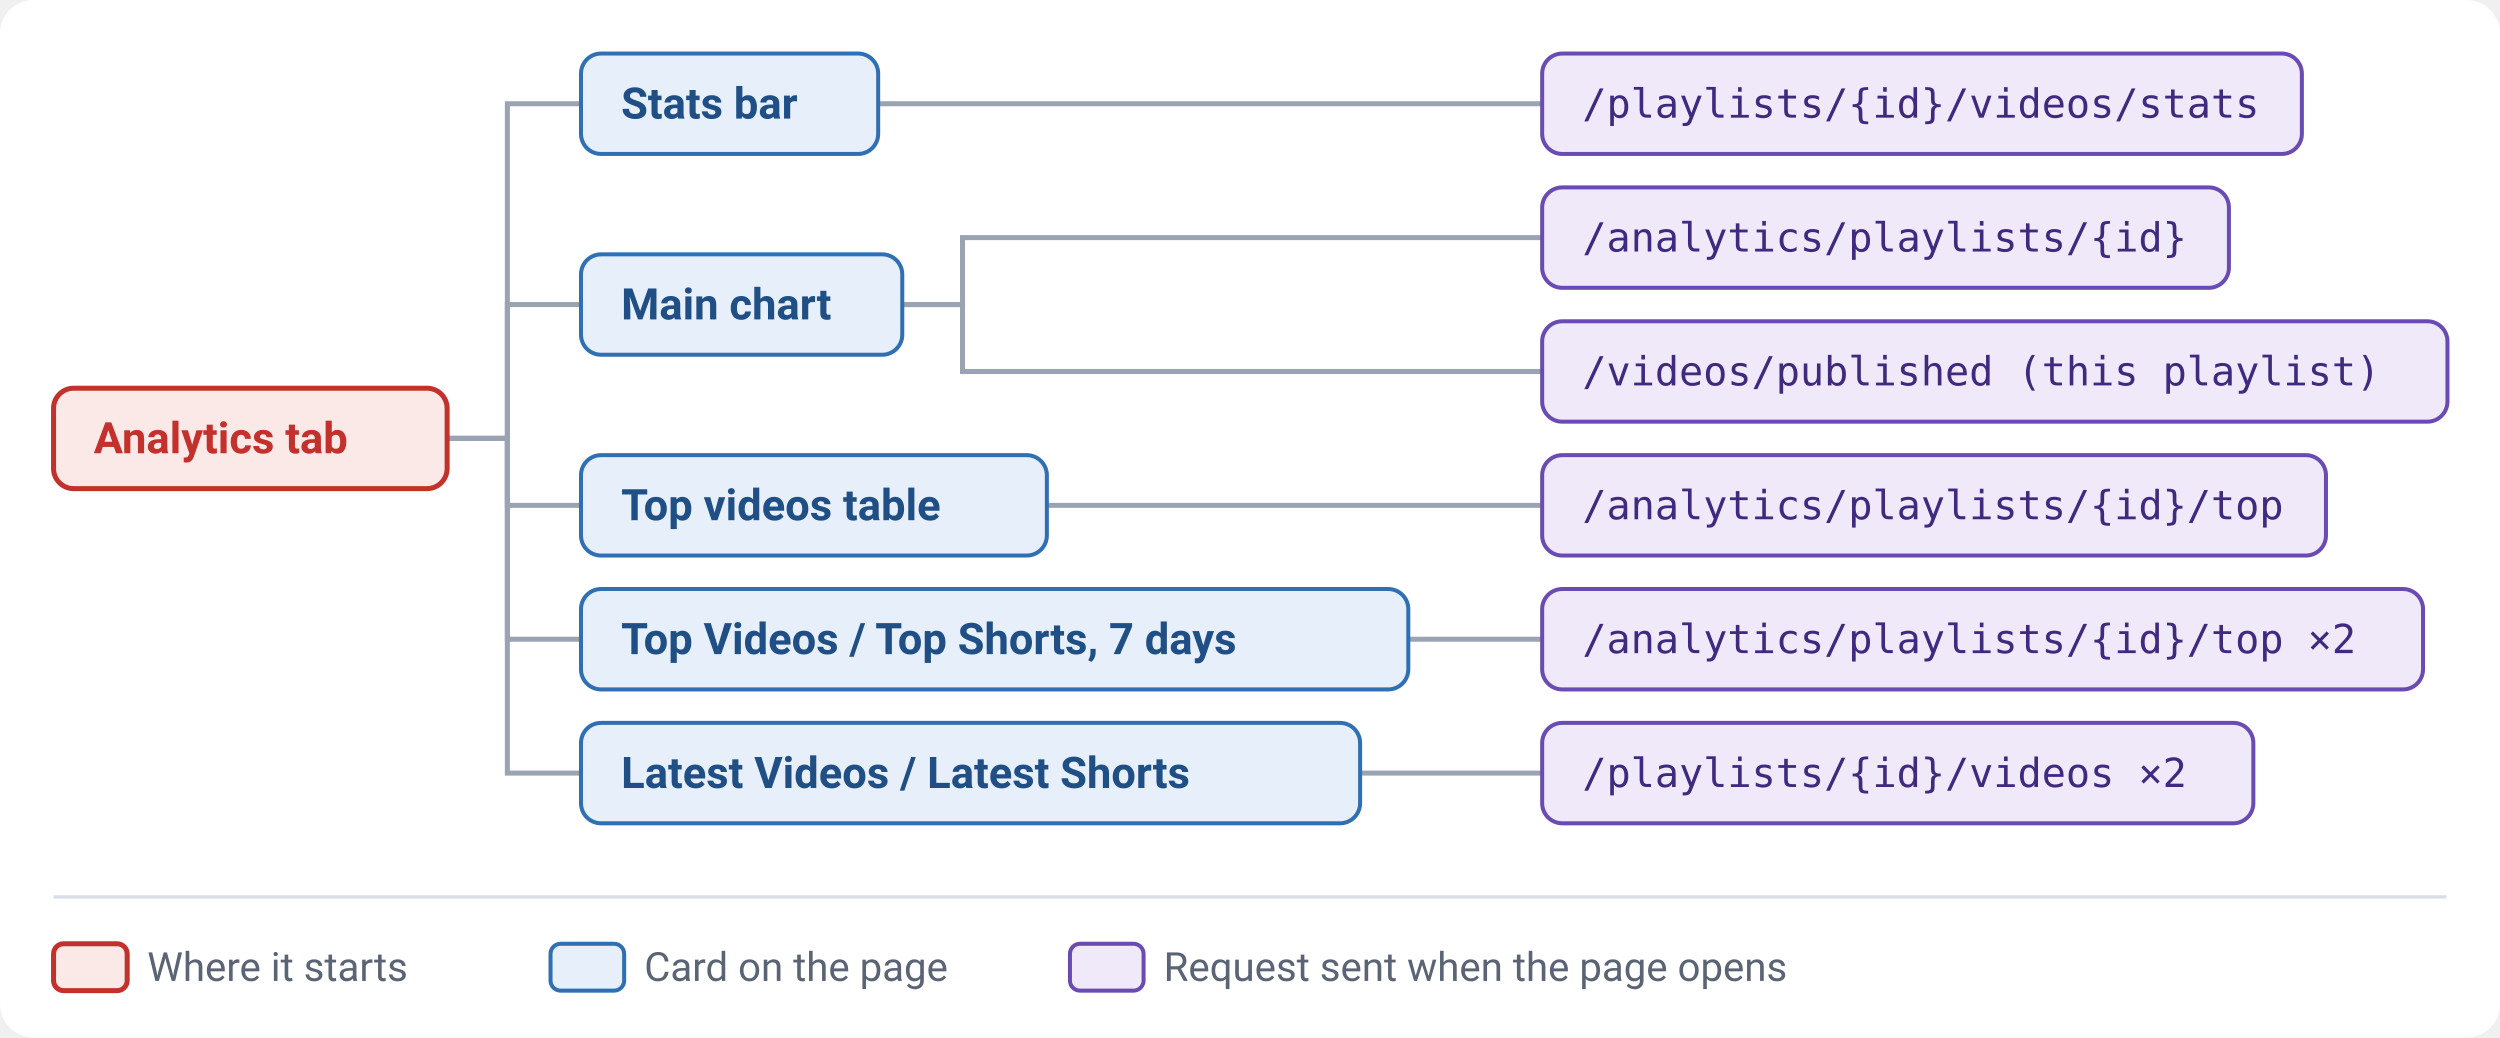
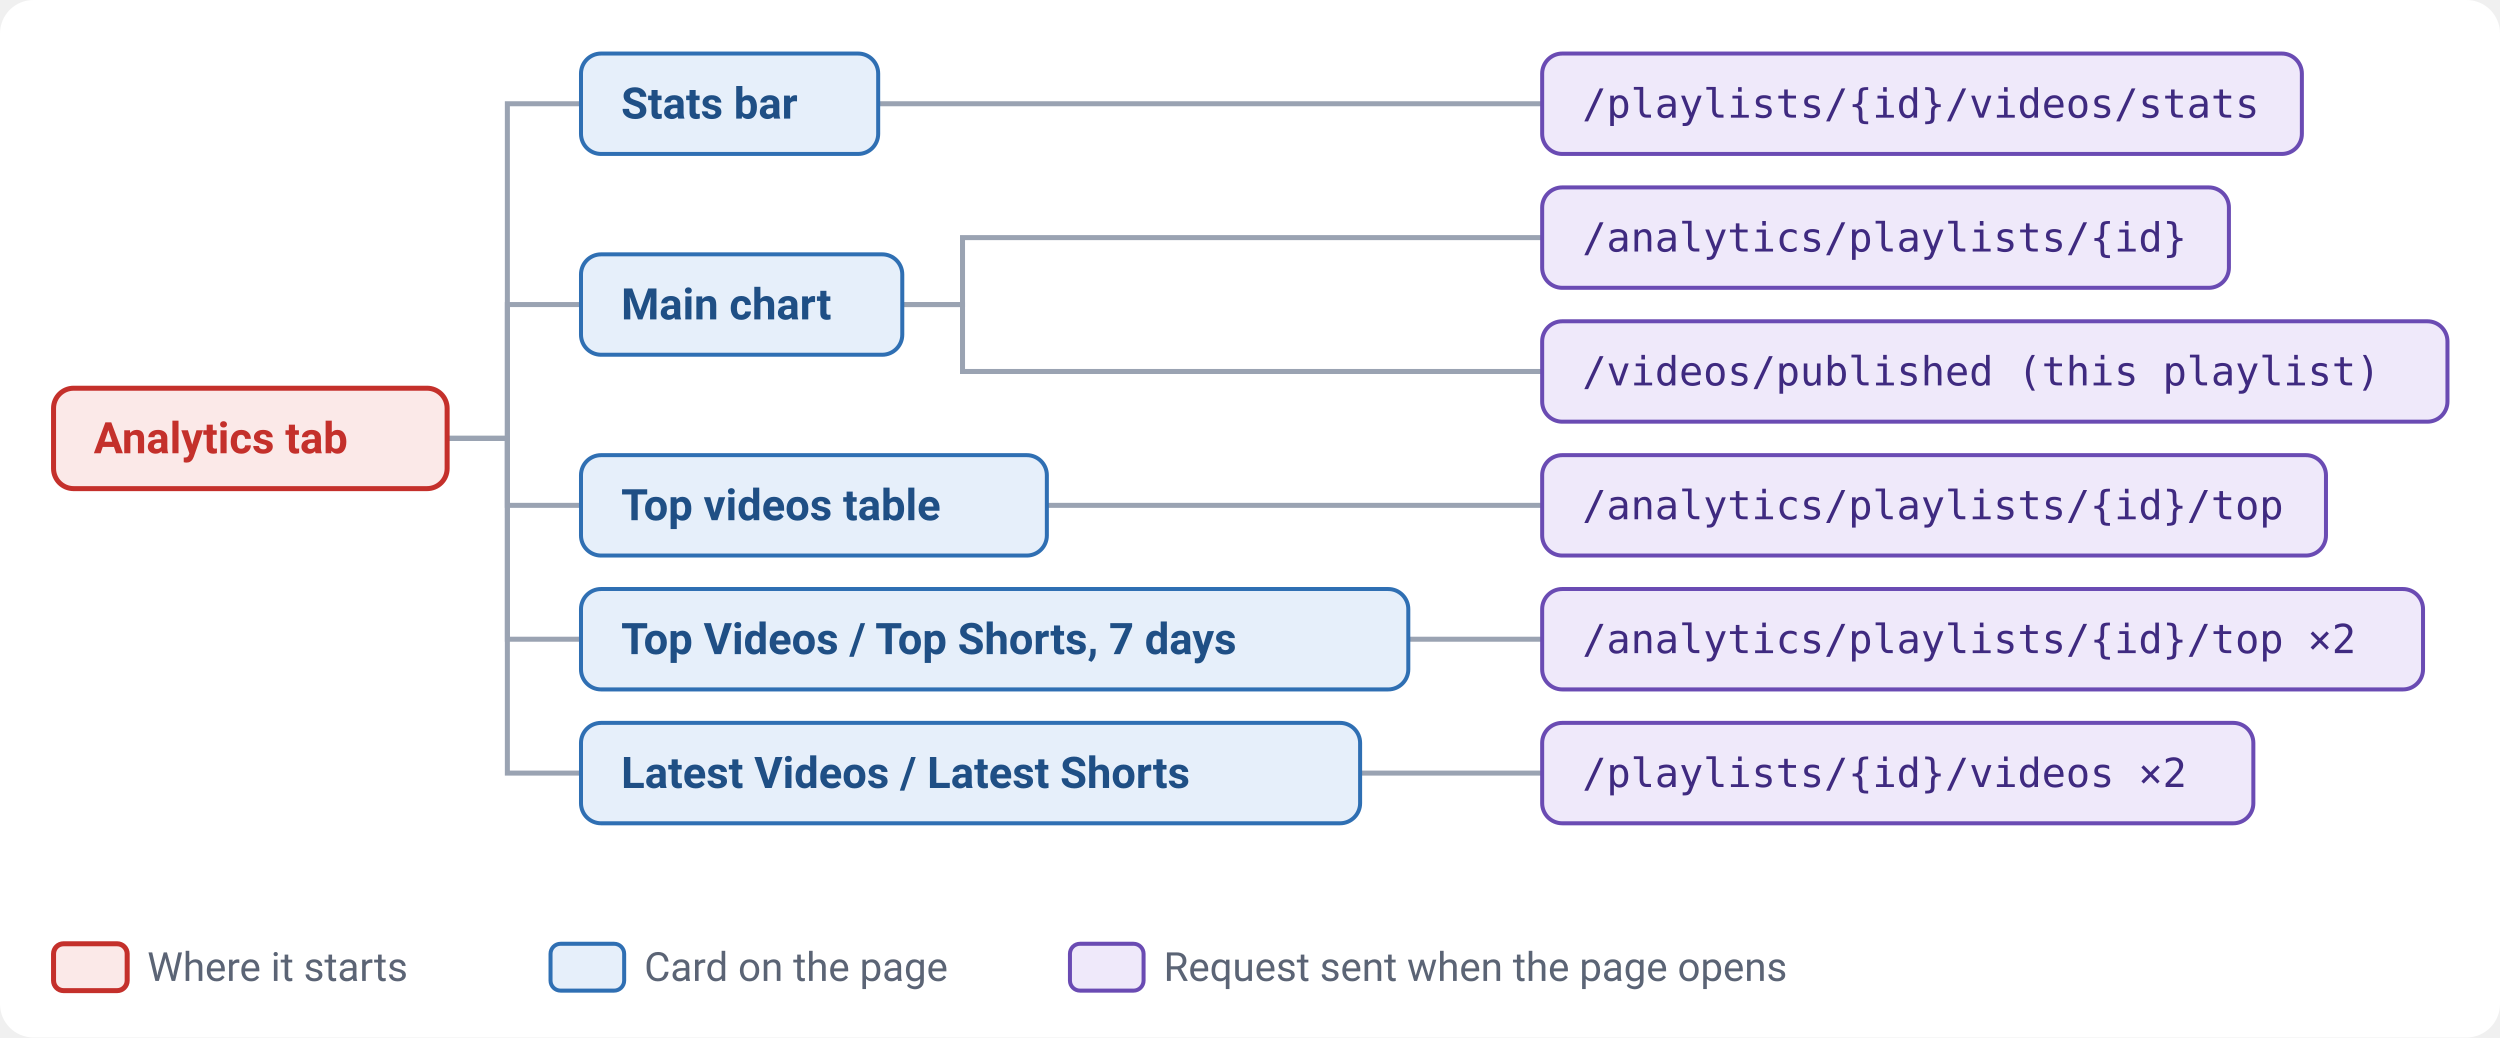
<svg xmlns="http://www.w3.org/2000/svg" width="747" height="310" viewBox="0 0 747 310" role="img" aria-label="Routes used by the playlist Analytics tab">
  <style>
  .bg { fill: #ffffff; }
  text { font-family: system-ui, -apple-system, "Segoe UI", Roboto, Arial, sans-serif; font-size: 13px; dominant-baseline: central; }
  .mono { font-family: ui-monospace, SFMono-Regular, Menlo, Consolas, monospace; font-size: 12px; }
  .edge { fill: none; stroke: #9aa3b2; stroke-width: 1.5; }
  .edge-label { font-size: 11.5px; font-style: italic; fill: #5b6475; }
  .root rect { fill: #fbe9e8; stroke: #c4302b; stroke-width: 1.5; } .root text { fill: #c4302b; font-weight: 700; }
  .card rect { fill: #e6effa; stroke: #2f6fb3; stroke-width: 1.2; } .card text { fill: #1f4f85; font-weight: 600; }
  .sub rect { fill: #f3f7fc; stroke: #7da3cf; stroke-width: 1; stroke-dasharray: 4 3; } .sub text { fill: #1f4f85; }
  .ep rect { fill: #efe9fa; stroke: #6a4bb3; stroke-width: 1.2; } .ep text { fill: #3f2a80; }
  .ep-tab rect { fill: #fff4d6; stroke: #b08b3a; stroke-width: 1.2; stroke-dasharray: 5 3; } .ep-tab text { fill: #6b4f00; }
  .ep-after rect { fill: #ffffff; stroke: #6a4bb3; stroke-width: 1.2; stroke-dasharray: 5 3; } .ep-after text { fill: #3f2a80; }
  @media (prefers-color-scheme: dark) {
    .bg { fill: #1a1f27; } .edge { stroke: #5b6475; } .edge-label { fill: #9aa3b2; }
    .root rect { fill: #3a1e1d; stroke: #ff6b63; } .root text { fill: #ff8a80; }
    .card rect { fill: #1b2a3d; stroke: #7db3ef; } .card text { fill: #a9cdf5; }
    .sub rect { fill: #17212e; stroke: #4f79a8; } .sub text { fill: #a9cdf5; }
    .ep rect { fill: #2a2340; stroke: #b9a2f5; } .ep text { fill: #d6c9fb; }
    .ep-tab rect { fill: #362d12; stroke: #c9a24a; } .ep-tab text { fill: #f2d98a; }
    .ep-after rect { fill: #1a1f27; stroke: #b9a2f5; } .ep-after text { fill: #d6c9fb; }
  }
  .legend-text { font-size: 12px; fill: #5b6475; }
-   .legend-rule { stroke: #d9dee6; stroke-width: 1; }
-   @media (prefers-color-scheme: dark) { .legend-text { fill: #9aa3b2; } .legend-rule { stroke: #2f3744; } }
+   @media (prefers-color-scheme: dark) { .legend-text { fill: #9aa3b2; } }
</style>
  <rect class="bg" width="747" height="310" rx="10" />
  <path class="edge" d="M262.4,31.0 H280.4 V31.0 H460.8" />
  <path class="edge" d="M269.6,91.0 H287.6 V71.0 H460.8" />
  <path class="edge" d="M269.6,91.0 H287.6 V111.0 H460.8" />
  <path class="edge" d="M312.8,151.0 H330.8 V151.0 H460.8" />
  <path class="edge" d="M420.8,191.0 H438.8 V191.0 H460.8" />
  <path class="edge" d="M406.4,231.0 H424.4 V231.0 H460.8" />
  <path class="edge" d="M133.6,131.0 H151.6 V31.0 H173.6" />
  <path class="edge" d="M133.6,131.0 H151.6 V91.0 H173.6" />
  <path class="edge" d="M133.6,131.0 H151.6 V151.0 H173.6" />
  <path class="edge" d="M133.6,131.0 H151.6 V191.0 H173.6" />
  <path class="edge" d="M133.6,131.0 H151.6 V231.0 H173.6" />
  <g class="ep">
    <rect x="460.8" y="16.0" width="227.0" height="30" rx="6" />
    <text class="mono" x="472.8" y="31.0">/playlists/{id}/videos/stats</text>
  </g>
  <g class="card">
    <rect x="173.6" y="16.0" width="88.8" height="30" rx="6" />
    <text x="185.6" y="31.0">Stats bar</text>
  </g>
  <g class="ep">
    <rect x="460.8" y="56.0" width="205.2" height="30" rx="6" />
    <text class="mono" x="472.8" y="71.0">/analytics/playlists/{id}</text>
  </g>
  <g class="ep">
    <rect x="460.8" y="96.0" width="270.5" height="30" rx="6" />
    <text class="mono" x="472.8" y="111.0">/videos/published  (this playlist)</text>
  </g>
  <g class="card">
    <rect x="173.6" y="76.0" width="96.0" height="30" rx="6" />
    <text x="185.6" y="91.0">Main chart</text>
  </g>
  <g class="ep">
    <rect x="460.8" y="136.0" width="234.2" height="30" rx="6" />
    <text class="mono" x="472.8" y="151.0">/analytics/playlists/{id}/top</text>
  </g>
  <g class="card">
    <rect x="173.6" y="136.0" width="139.2" height="30" rx="6" />
    <text x="185.6" y="151.0">Top videos table</text>
  </g>
  <g class="ep">
    <rect x="460.8" y="176.0" width="263.2" height="30" rx="6" />
    <text class="mono" x="472.8" y="191.0">/analytics/playlists/{id}/top  ×2</text>
  </g>
  <g class="card">
    <rect x="173.6" y="176.0" width="247.2" height="30" rx="6" />
    <text x="185.6" y="191.0">Top Videos / Top Shorts, 7 days</text>
  </g>
  <g class="ep">
    <rect x="460.8" y="216.0" width="212.5" height="30" rx="6" />
    <text class="mono" x="472.8" y="231.0">/playlists/{id}/videos  ×2</text>
  </g>
  <g class="card">
    <rect x="173.6" y="216.0" width="232.8" height="30" rx="6" />
    <text x="185.6" y="231.0">Latest Videos / Latest Shorts</text>
  </g>
  <g class="root">
    <rect x="16.0" y="116.0" width="117.6" height="30" rx="6" />
    <text x="28.0" y="131.0">Analytics tab</text>
  </g>
-   <line class="legend-rule" x1="16" y1="268.0" x2="731.0" y2="268.0" />
  <g class="root">
    <rect x="16.0" y="282.0" width="22" height="14" rx="3" />
  </g>
  <text class="legend-text" x="44.0" y="289.0">Where it starts</text>
  <g class="card">
    <rect x="164.5" y="282.0" width="22" height="14" rx="3" />
  </g>
  <text class="legend-text" x="192.5" y="289.0">Card on the page</text>
  <g class="ep">
    <rect x="319.7" y="282.0" width="22" height="14" rx="3" />
  </g>
  <text class="legend-text" x="347.7" y="289.0">Request sent when the page opens</text>
</svg>
